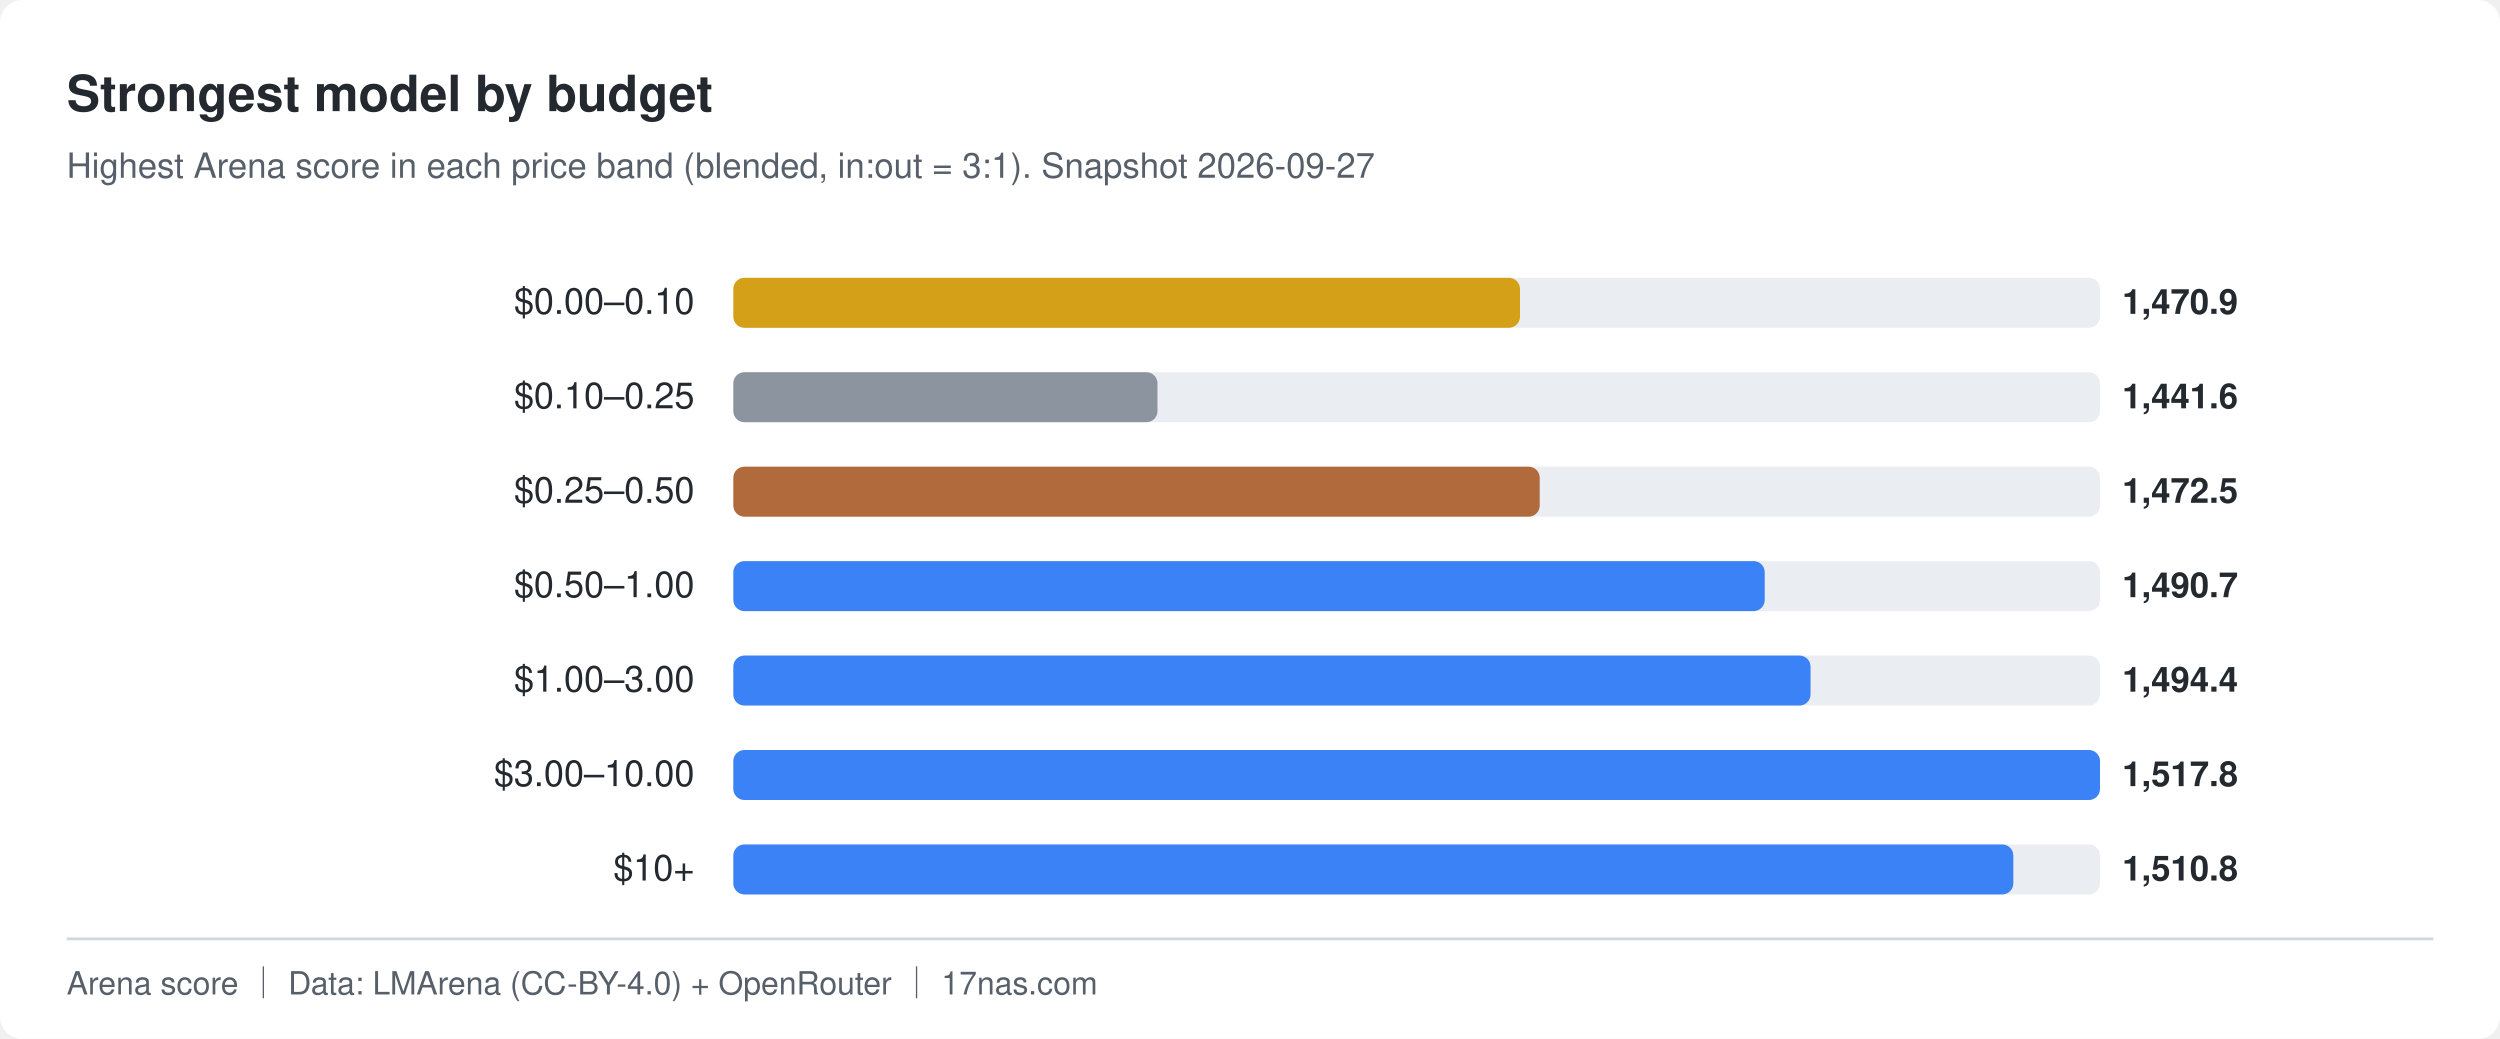
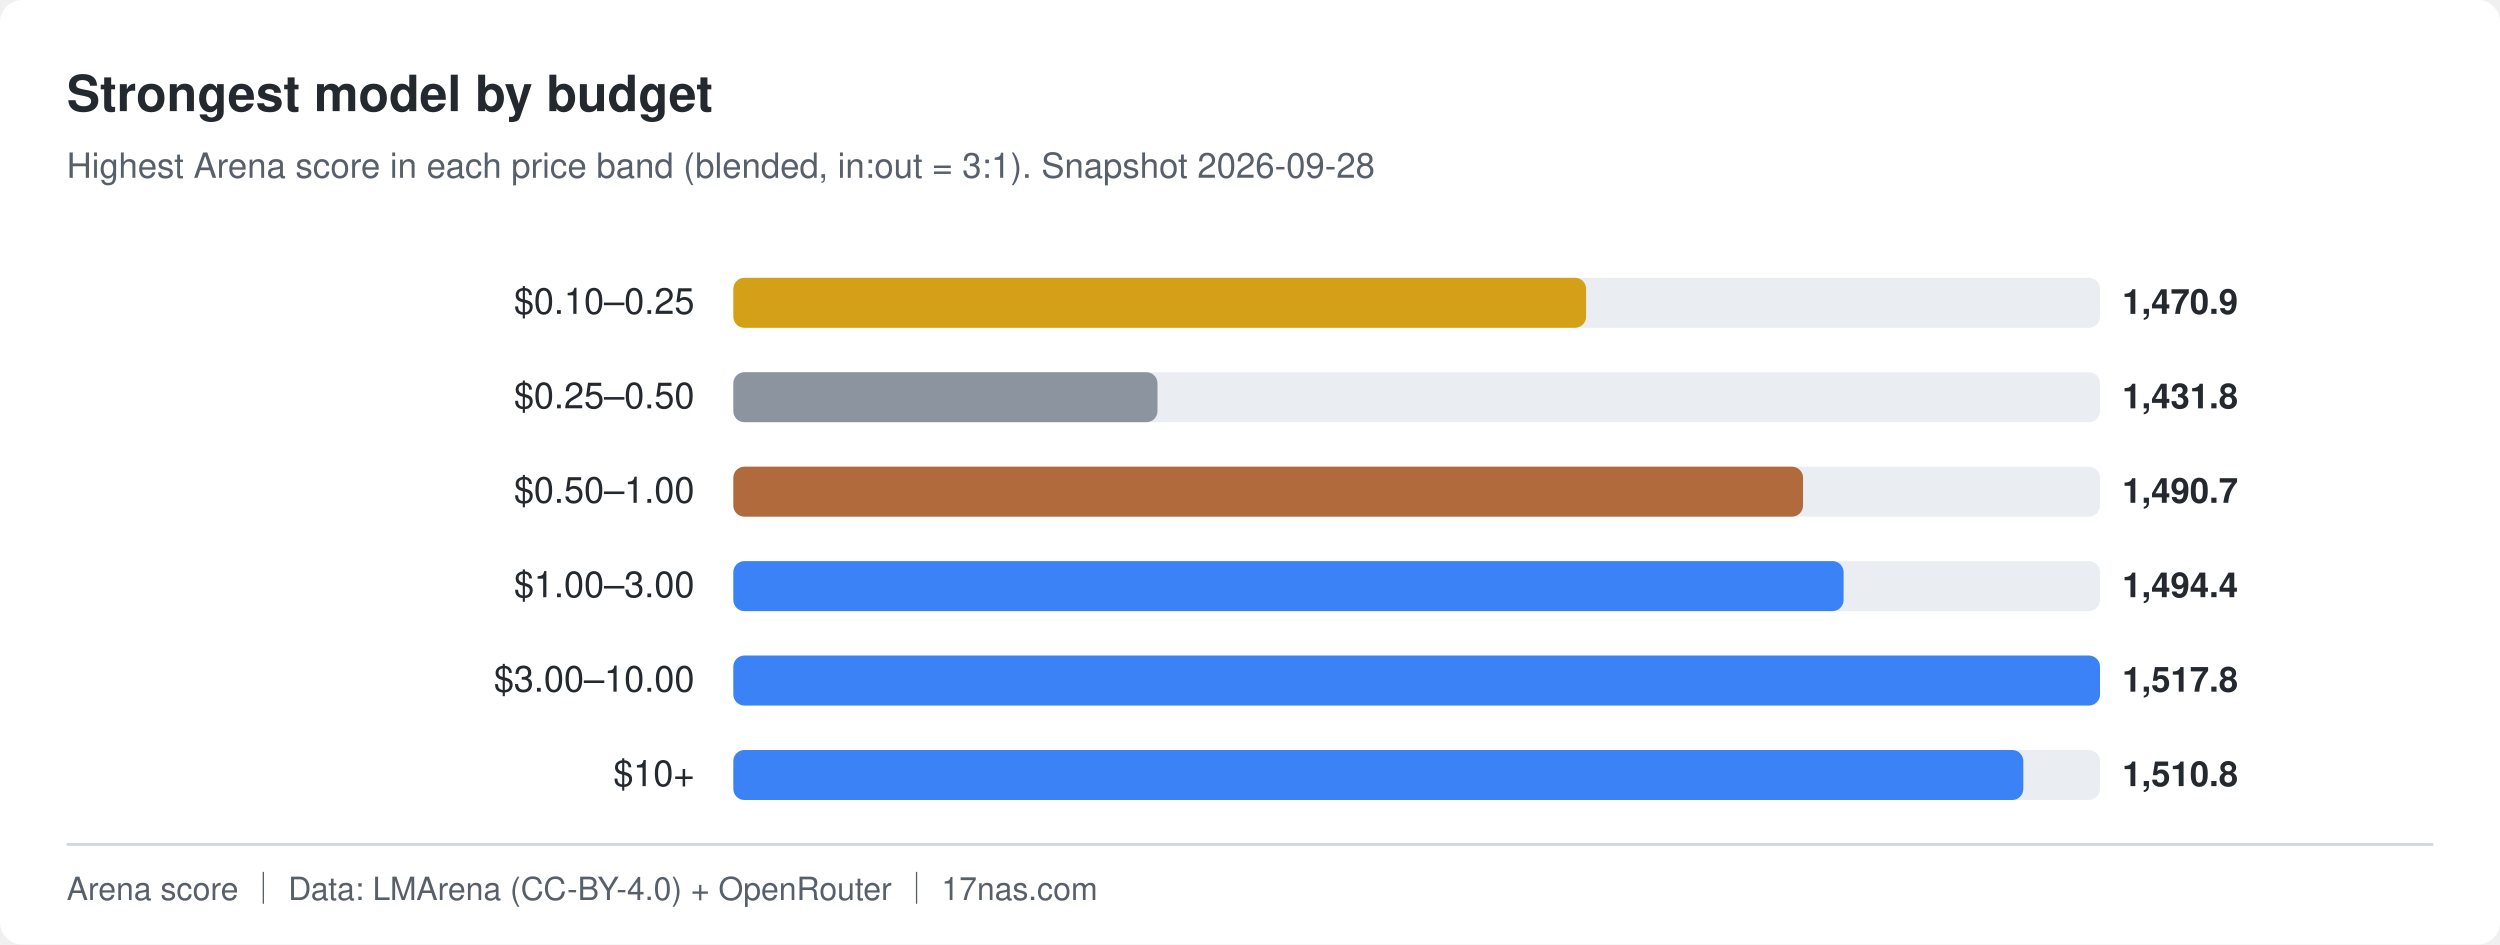
- <svg xmlns="http://www.w3.org/2000/svg" width="900" height="374" viewBox="0 0 900 374" role="img" aria-label="Strongest model by budget">
+ <svg xmlns="http://www.w3.org/2000/svg" width="900" height="340" viewBox="0 0 900 340" role="img" aria-label="Strongest model by budget">
  <style>
    .bg { fill: #ffffff; }
    .fg { fill: #24292f; }
    .muted { fill: #57606a; }
    .track { fill: #eaeef2; }
    .axis { stroke: #d0d7de; }
    @media (prefers-color-scheme: dark) {
      .bg { fill: #0d1117; }
      .fg { fill: #e6edf3; }
      .muted { fill: #8b949e; }
      .track { fill: #21262d; }
      .axis { stroke: #30363d; }
    }
  </style>
-   <rect class="bg" x="0" y="0" width="900" height="374" rx="8" />
+   <rect class="bg" x="0" y="0" width="900" height="340" rx="8" />
  <text class="fg" x="24" y="40" font-family="-apple-system,BlinkMacSystemFont,Segoe UI,Helvetica,Arial,sans-serif" font-size="18" font-weight="600">Strongest model by budget</text>
-   <text class="muted" x="24" y="64" font-family="-apple-system,BlinkMacSystemFont,Segoe UI,Helvetica,Arial,sans-serif" font-size="12.5">Highest Arena score in each price band (blended, in:out = 3:1). Snapshot 2026-09-27</text>
-   <text class="fg" x="250" y="113" text-anchor="end" font-family="-apple-system,BlinkMacSystemFont,Segoe UI,Helvetica,Arial,sans-serif" font-size="13">$0.00–0.10</text>
+   <text class="muted" x="24" y="64" font-family="-apple-system,BlinkMacSystemFont,Segoe UI,Helvetica,Arial,sans-serif" font-size="12.5">Highest Arena score in each price band (blended, in:out = 3:1). Snapshot 2026-09-28</text>
+   <text class="fg" x="250" y="113" text-anchor="end" font-family="-apple-system,BlinkMacSystemFont,Segoe UI,Helvetica,Arial,sans-serif" font-size="13">$0.10–0.25</text>
  <rect class="track" x="264" y="100" width="492" height="18" rx="4" />
-   <rect x="264" y="100" width="283.2" height="18" rx="4" fill="#d4a017" />
+   <rect x="264" y="100" width="307.0" height="18" rx="4" fill="#d4a017" />
  <text class="fg" x="764" y="113" font-family="-apple-system,BlinkMacSystemFont,Segoe UI,Helvetica,Arial,sans-serif" font-size="12.5" font-weight="600">1,470.9</text>
-   <text class="fg" x="250" y="147" text-anchor="end" font-family="-apple-system,BlinkMacSystemFont,Segoe UI,Helvetica,Arial,sans-serif" font-size="13">$0.10–0.25</text>
+   <text class="fg" x="250" y="147" text-anchor="end" font-family="-apple-system,BlinkMacSystemFont,Segoe UI,Helvetica,Arial,sans-serif" font-size="13">$0.25–0.50</text>
  <rect class="track" x="264" y="134" width="492" height="18" rx="4" />
  <rect x="264" y="134" width="152.7" height="18" rx="4" fill="#8c959f" />
-   <text class="fg" x="764" y="147" font-family="-apple-system,BlinkMacSystemFont,Segoe UI,Helvetica,Arial,sans-serif" font-size="12.5" font-weight="600">1,441.6</text>
-   <text class="fg" x="250" y="181" text-anchor="end" font-family="-apple-system,BlinkMacSystemFont,Segoe UI,Helvetica,Arial,sans-serif" font-size="13">$0.25–0.50</text>
+   <text class="fg" x="764" y="147" font-family="-apple-system,BlinkMacSystemFont,Segoe UI,Helvetica,Arial,sans-serif" font-size="12.5" font-weight="600">1,431.8</text>
+   <text class="fg" x="250" y="181" text-anchor="end" font-family="-apple-system,BlinkMacSystemFont,Segoe UI,Helvetica,Arial,sans-serif" font-size="13">$0.50–1.00</text>
  <rect class="track" x="264" y="168" width="492" height="18" rx="4" />
-   <rect x="264" y="168" width="290.3" height="18" rx="4" fill="#b06a3b" />
-   <text class="fg" x="764" y="181" font-family="-apple-system,BlinkMacSystemFont,Segoe UI,Helvetica,Arial,sans-serif" font-size="12.5" font-weight="600">1,472.5</text>
-   <text class="fg" x="250" y="215" text-anchor="end" font-family="-apple-system,BlinkMacSystemFont,Segoe UI,Helvetica,Arial,sans-serif" font-size="13">$0.50–1.00</text>
+   <rect x="264" y="168" width="385.1" height="18" rx="4" fill="#b06a3b" />
+   <text class="fg" x="764" y="181" font-family="-apple-system,BlinkMacSystemFont,Segoe UI,Helvetica,Arial,sans-serif" font-size="12.5" font-weight="600">1,490.7</text>
+   <text class="fg" x="250" y="215" text-anchor="end" font-family="-apple-system,BlinkMacSystemFont,Segoe UI,Helvetica,Arial,sans-serif" font-size="13">$1.00–3.00</text>
  <rect class="track" x="264" y="202" width="492" height="18" rx="4" />
-   <rect x="264" y="202" width="371.3" height="18" rx="4" fill="#3b82f6" />
-   <text class="fg" x="764" y="215" font-family="-apple-system,BlinkMacSystemFont,Segoe UI,Helvetica,Arial,sans-serif" font-size="12.5" font-weight="600">1,490.7</text>
-   <text class="fg" x="250" y="249" text-anchor="end" font-family="-apple-system,BlinkMacSystemFont,Segoe UI,Helvetica,Arial,sans-serif" font-size="13">$1.00–3.00</text>
+   <rect x="264" y="202" width="399.7" height="18" rx="4" fill="#3b82f6" />
+   <text class="fg" x="764" y="215" font-family="-apple-system,BlinkMacSystemFont,Segoe UI,Helvetica,Arial,sans-serif" font-size="12.5" font-weight="600">1,494.4</text>
+   <text class="fg" x="250" y="249" text-anchor="end" font-family="-apple-system,BlinkMacSystemFont,Segoe UI,Helvetica,Arial,sans-serif" font-size="13">$3.00–10.00</text>
  <rect class="track" x="264" y="236" width="492" height="18" rx="4" />
-   <rect x="264" y="236" width="387.8" height="18" rx="4" fill="#3b82f6" />
-   <text class="fg" x="764" y="249" font-family="-apple-system,BlinkMacSystemFont,Segoe UI,Helvetica,Arial,sans-serif" font-size="12.5" font-weight="600">1,494.4</text>
-   <text class="fg" x="250" y="283" text-anchor="end" font-family="-apple-system,BlinkMacSystemFont,Segoe UI,Helvetica,Arial,sans-serif" font-size="13">$3.00–10.00</text>
+   <rect x="264" y="236" width="492.0" height="18" rx="4" fill="#3b82f6" />
+   <text class="fg" x="764" y="249" font-family="-apple-system,BlinkMacSystemFont,Segoe UI,Helvetica,Arial,sans-serif" font-size="12.5" font-weight="600">1,517.8</text>
+   <text class="fg" x="250" y="283" text-anchor="end" font-family="-apple-system,BlinkMacSystemFont,Segoe UI,Helvetica,Arial,sans-serif" font-size="13">$10+</text>
  <rect class="track" x="264" y="270" width="492" height="18" rx="4" />
-   <rect x="264" y="270" width="492.0" height="18" rx="4" fill="#3b82f6" />
-   <text class="fg" x="764" y="283" font-family="-apple-system,BlinkMacSystemFont,Segoe UI,Helvetica,Arial,sans-serif" font-size="12.5" font-weight="600">1,517.8</text>
-   <text class="fg" x="250" y="317" text-anchor="end" font-family="-apple-system,BlinkMacSystemFont,Segoe UI,Helvetica,Arial,sans-serif" font-size="13">$10+</text>
-   <rect class="track" x="264" y="304" width="492" height="18" rx="4" />
-   <rect x="264" y="304" width="460.8" height="18" rx="4" fill="#3b82f6" />
-   <text class="fg" x="764" y="317" font-family="-apple-system,BlinkMacSystemFont,Segoe UI,Helvetica,Arial,sans-serif" font-size="12.5" font-weight="600">1,510.8</text>
-   <line class="axis" x1="24" y1="338" x2="876" y2="338" stroke-width="1" />
-   <text class="muted" x="24" y="358" font-family="-apple-system,BlinkMacSystemFont,Segoe UI,Helvetica,Arial,sans-serif" font-size="11.5">Arena score ｜ Data: LMArena (CC-BY-4.0) + OpenRouter ｜ 17nas.com</text>
+   <rect x="264" y="270" width="464.4" height="18" rx="4" fill="#3b82f6" />
+   <text class="fg" x="764" y="283" font-family="-apple-system,BlinkMacSystemFont,Segoe UI,Helvetica,Arial,sans-serif" font-size="12.5" font-weight="600">1,510.8</text>
+   <line class="axis" x1="24" y1="304" x2="876" y2="304" stroke-width="1" />
+   <text class="muted" x="24" y="324" font-family="-apple-system,BlinkMacSystemFont,Segoe UI,Helvetica,Arial,sans-serif" font-size="11.5">Arena score ｜ Data: LMArena (CC-BY-4.0) + OpenRouter ｜ 17nas.com</text>
</svg>
